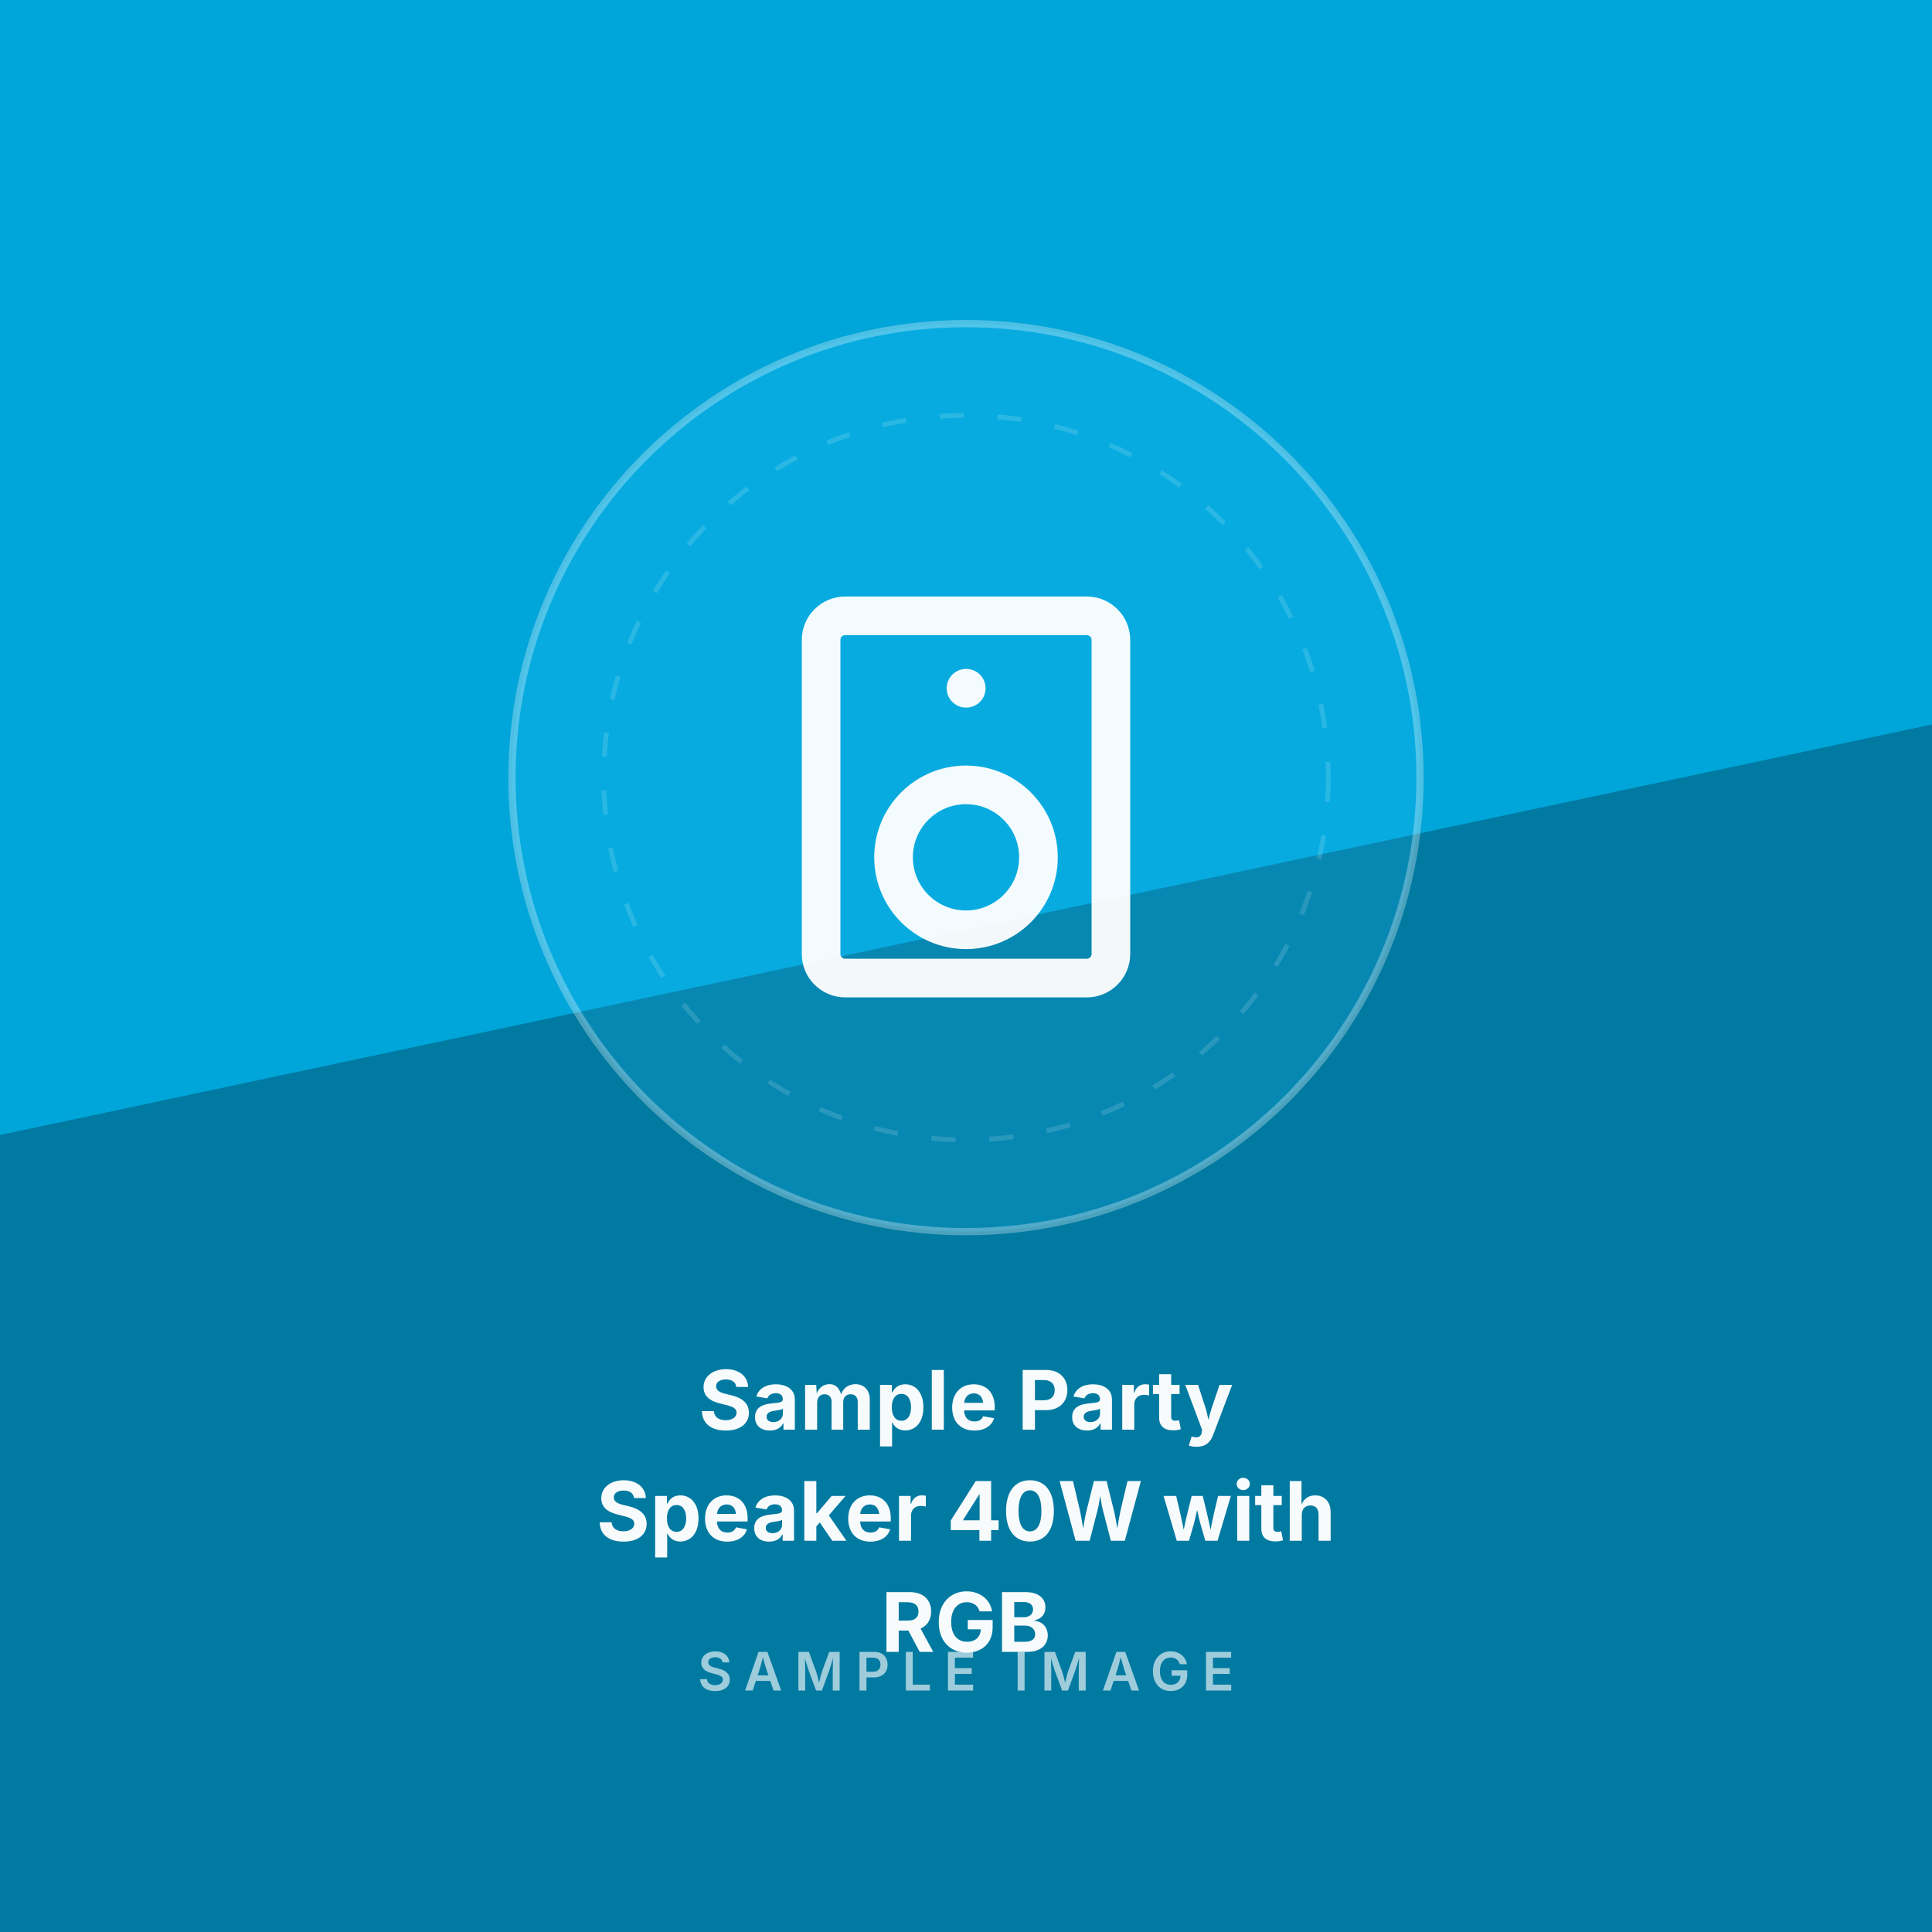
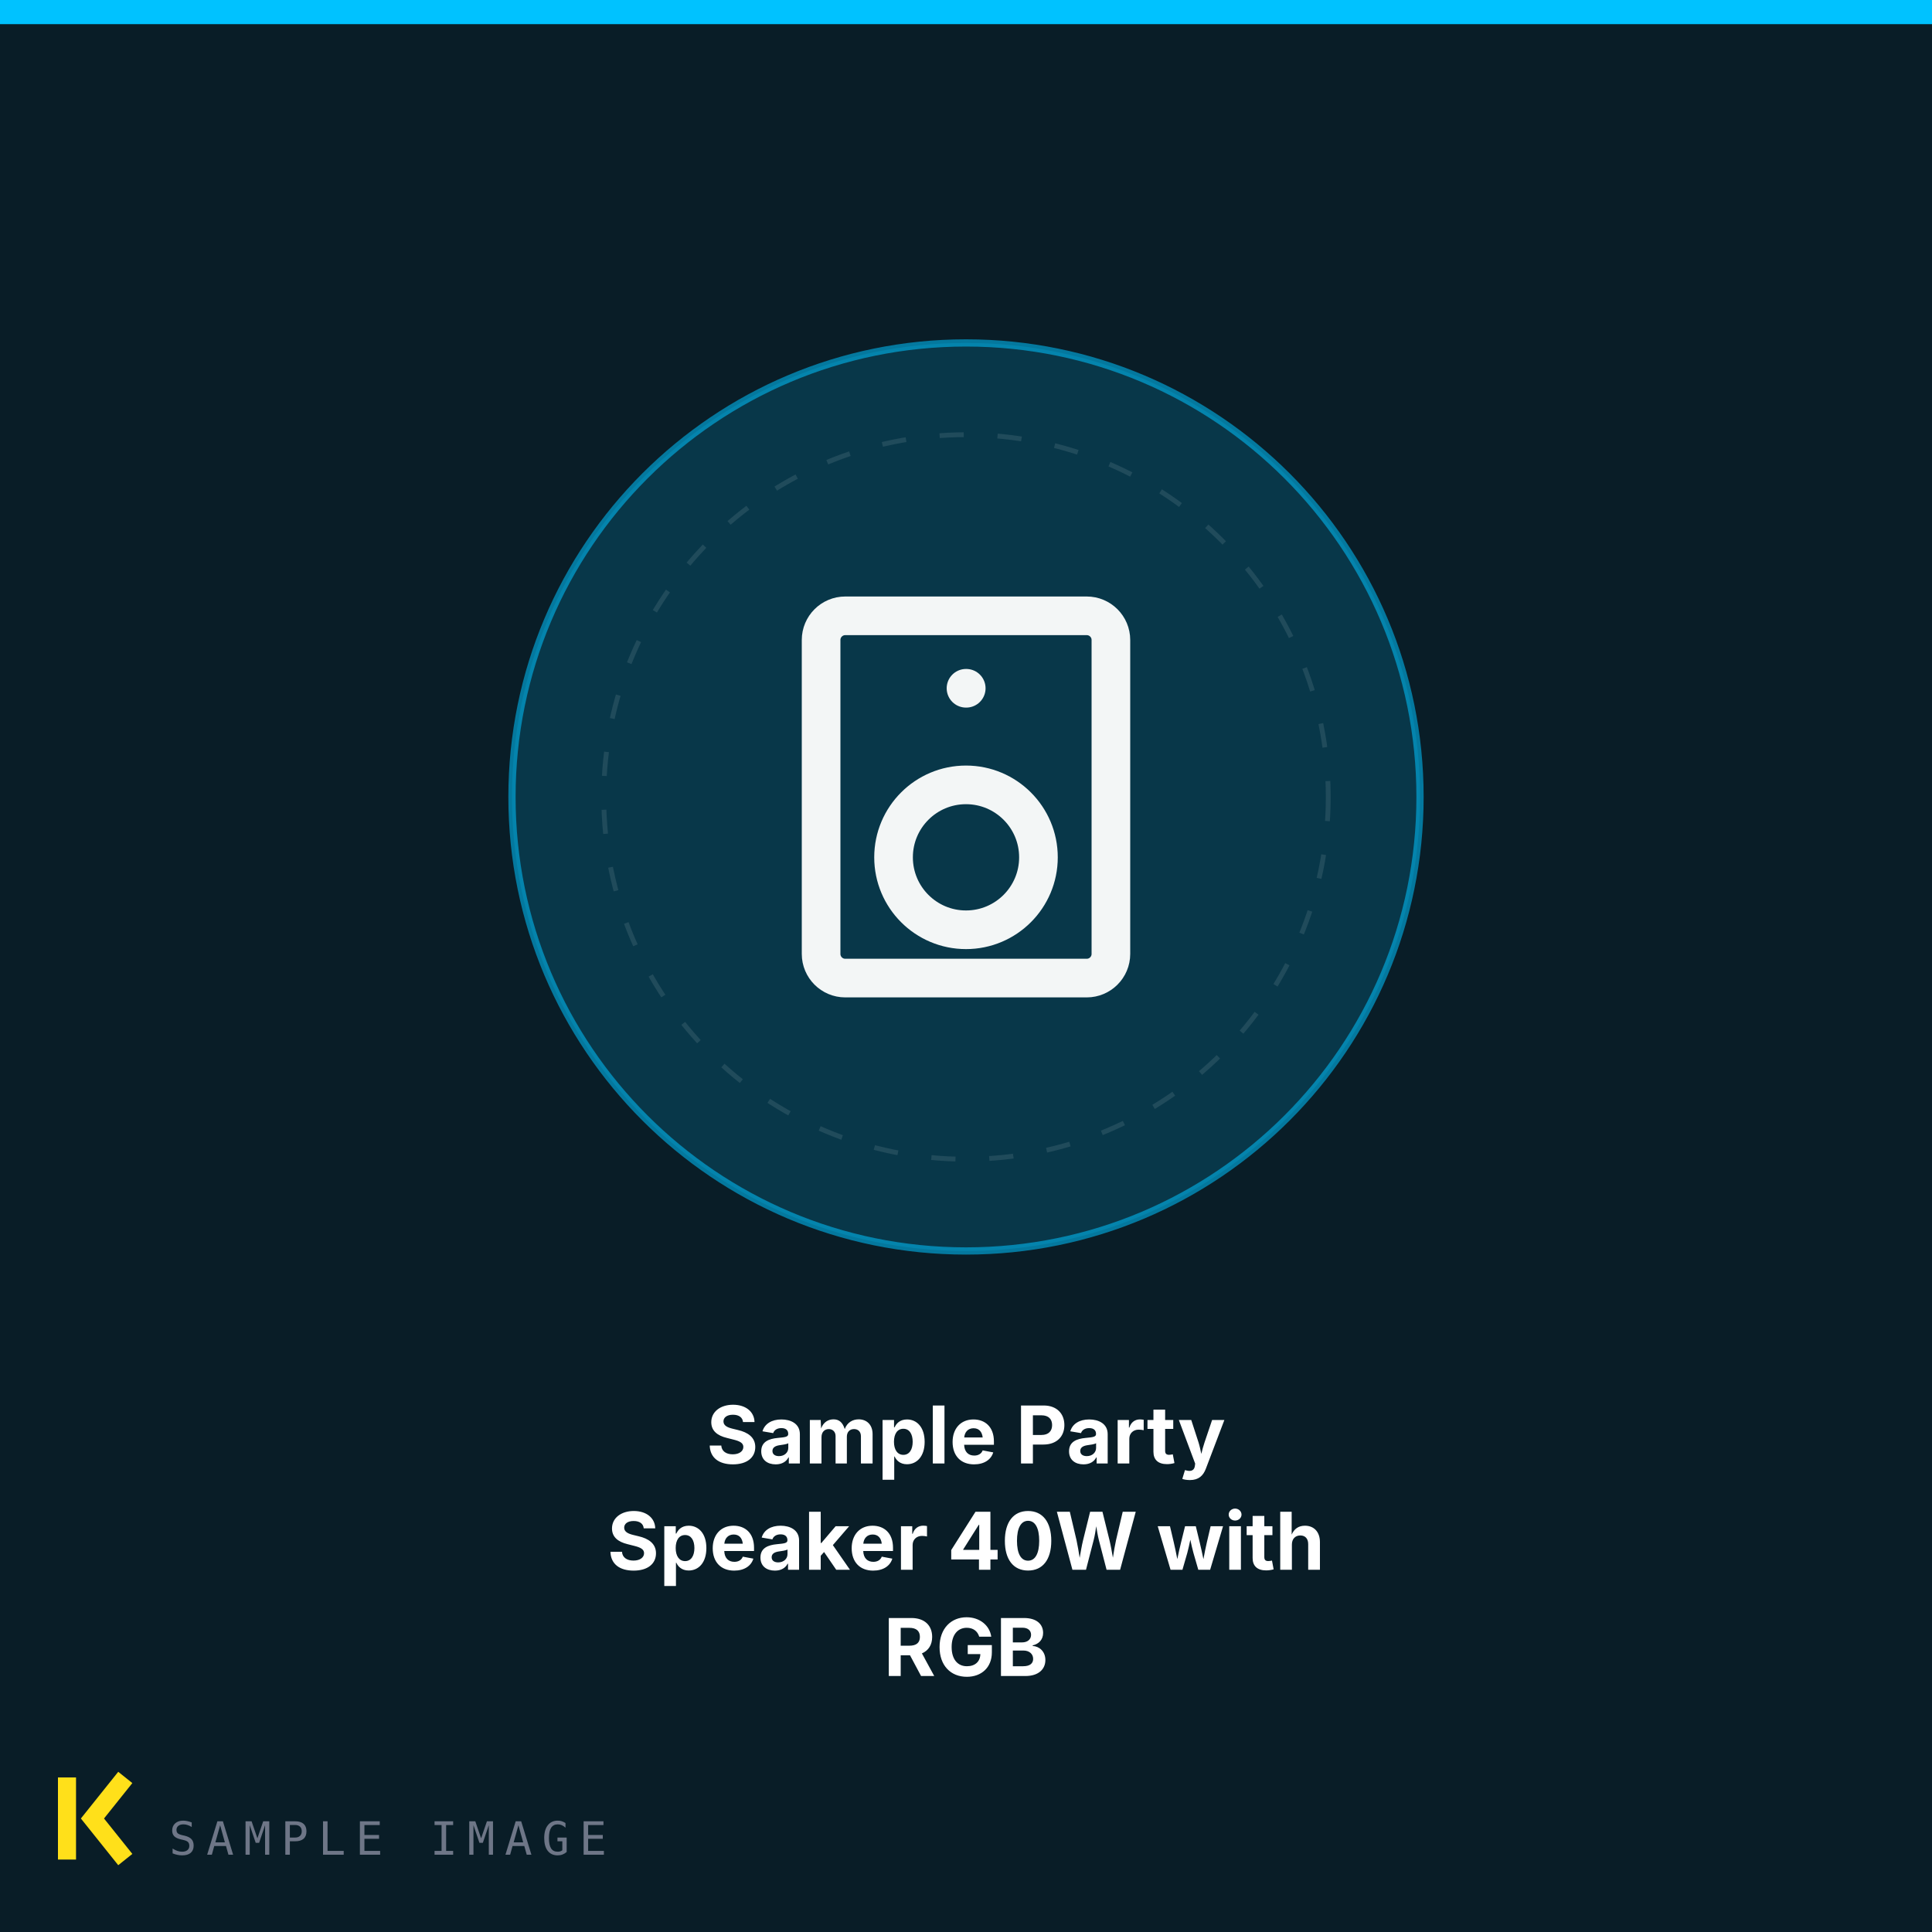
<svg xmlns="http://www.w3.org/2000/svg" viewBox="0 0 800 800" width="800" height="800" role="img" aria-label="Sample Party Speaker 40W with RGB — sample product image">
-   <rect width="800" height="800" fill="#00a5d9" />
-   <path d="M0 470 800 300V800H0Z" fill="#005773" fill-opacity=".55" />
-   <circle cx="400" cy="322" r="188" fill="#29ccff" fill-opacity=".18" />
-   <circle cx="400" cy="322" r="188" fill="none" stroke="#fff" stroke-opacity=".30" stroke-width="3" />
-   <circle cx="400" cy="322" r="150" fill="none" stroke="#fff" stroke-opacity=".14" stroke-width="2" stroke-dasharray="10 14" />
+   <rect width="800" height="800" fill="#0A0B0F" />
+   <rect width="800" height="800" fill="#00C2FF" fill-opacity=".10" />
+   <rect y="0" width="800" height="10" fill="#00C2FF" />
+   <circle cx="400" cy="330" r="188" fill="#00C2FF" fill-opacity=".16" />
+   <circle cx="400" cy="330" r="188" fill="none" stroke="#00C2FF" stroke-opacity=".55" stroke-width="3" />
+   <circle cx="400" cy="330" r="150" fill="none" stroke="#fff" stroke-opacity=".10" stroke-width="2" stroke-dasharray="10 14" />
  <g transform="translate(280 210) scale(10)" color="#ffffff" stroke-width="1.35" opacity=".95">
    <path d="M7 4.5h10a1 1 0 0 1 1 1v13a1 1 0 0 1-1 1H7a1 1 0 0 1-1-1v-13a1 1 0 0 1 1-1Z" fill="none" stroke="currentColor" stroke-width="1.6" stroke-linecap="round" stroke-linejoin="round" />
    <path d="M12 11.5a3 3 0 1 1 0 6 3 3 0 0 1 0-6Z" fill="none" stroke="currentColor" stroke-width="1.6" stroke-linecap="round" stroke-linejoin="round" />
    <path d="M12 7.5h.01" fill="none" stroke="currentColor" stroke-width="1.6" stroke-linecap="round" stroke-linejoin="round" />
  </g>
-   <text x="400" y="700" text-anchor="middle" font-size="22" font-weight="600" fill="#fff" opacity=".62" letter-spacing="5" font-family="Space Grotesk, Inter, Segoe UI, Roboto, Helvetica, Arial, sans-serif">SAMPLE IMAGE</text>
+   <g transform="translate(24 736) scale(0.34)" fill="#FFE01A" color="#FFE01A">
+     <rect x="0" y="0" width="22" height="100" />
+     <path d="M 82 0 L 42 50 L 82 100" fill="none" stroke="currentColor" stroke-width="22" stroke-linecap="butt" stroke-linejoin="miter" />
+   </g>
+   <text x="70" y="768" font-family="ui-monospace, SFMono-Regular, Menlo, monospace" font-size="19" letter-spacing="4" fill="#6E7687">SAMPLE IMAGE</text>
  <g font-family="Space Grotesk, Inter, Segoe UI, Roboto, Helvetica, Arial, sans-serif">
-     <text x="400" y="592" text-anchor="middle" font-size="34" font-weight="700" fill="#fff" opacity=".97">Sample Party</text>
-     <text x="400" y="638" text-anchor="middle" font-size="34" font-weight="700" fill="#fff" opacity=".97">Speaker 40W with</text>
-     <text x="400" y="684" text-anchor="middle" font-size="34" font-weight="700" fill="#fff" opacity=".97">RGB</text>
+     <text x="400" y="606" text-anchor="middle" font-size="33" font-weight="700" fill="#fff">Sample Party</text>
+     <text x="400" y="650" text-anchor="middle" font-size="33" font-weight="700" fill="#fff">Speaker 40W with</text>
+     <text x="400" y="694" text-anchor="middle" font-size="33" font-weight="700" fill="#fff">RGB</text>
  </g>
</svg>
